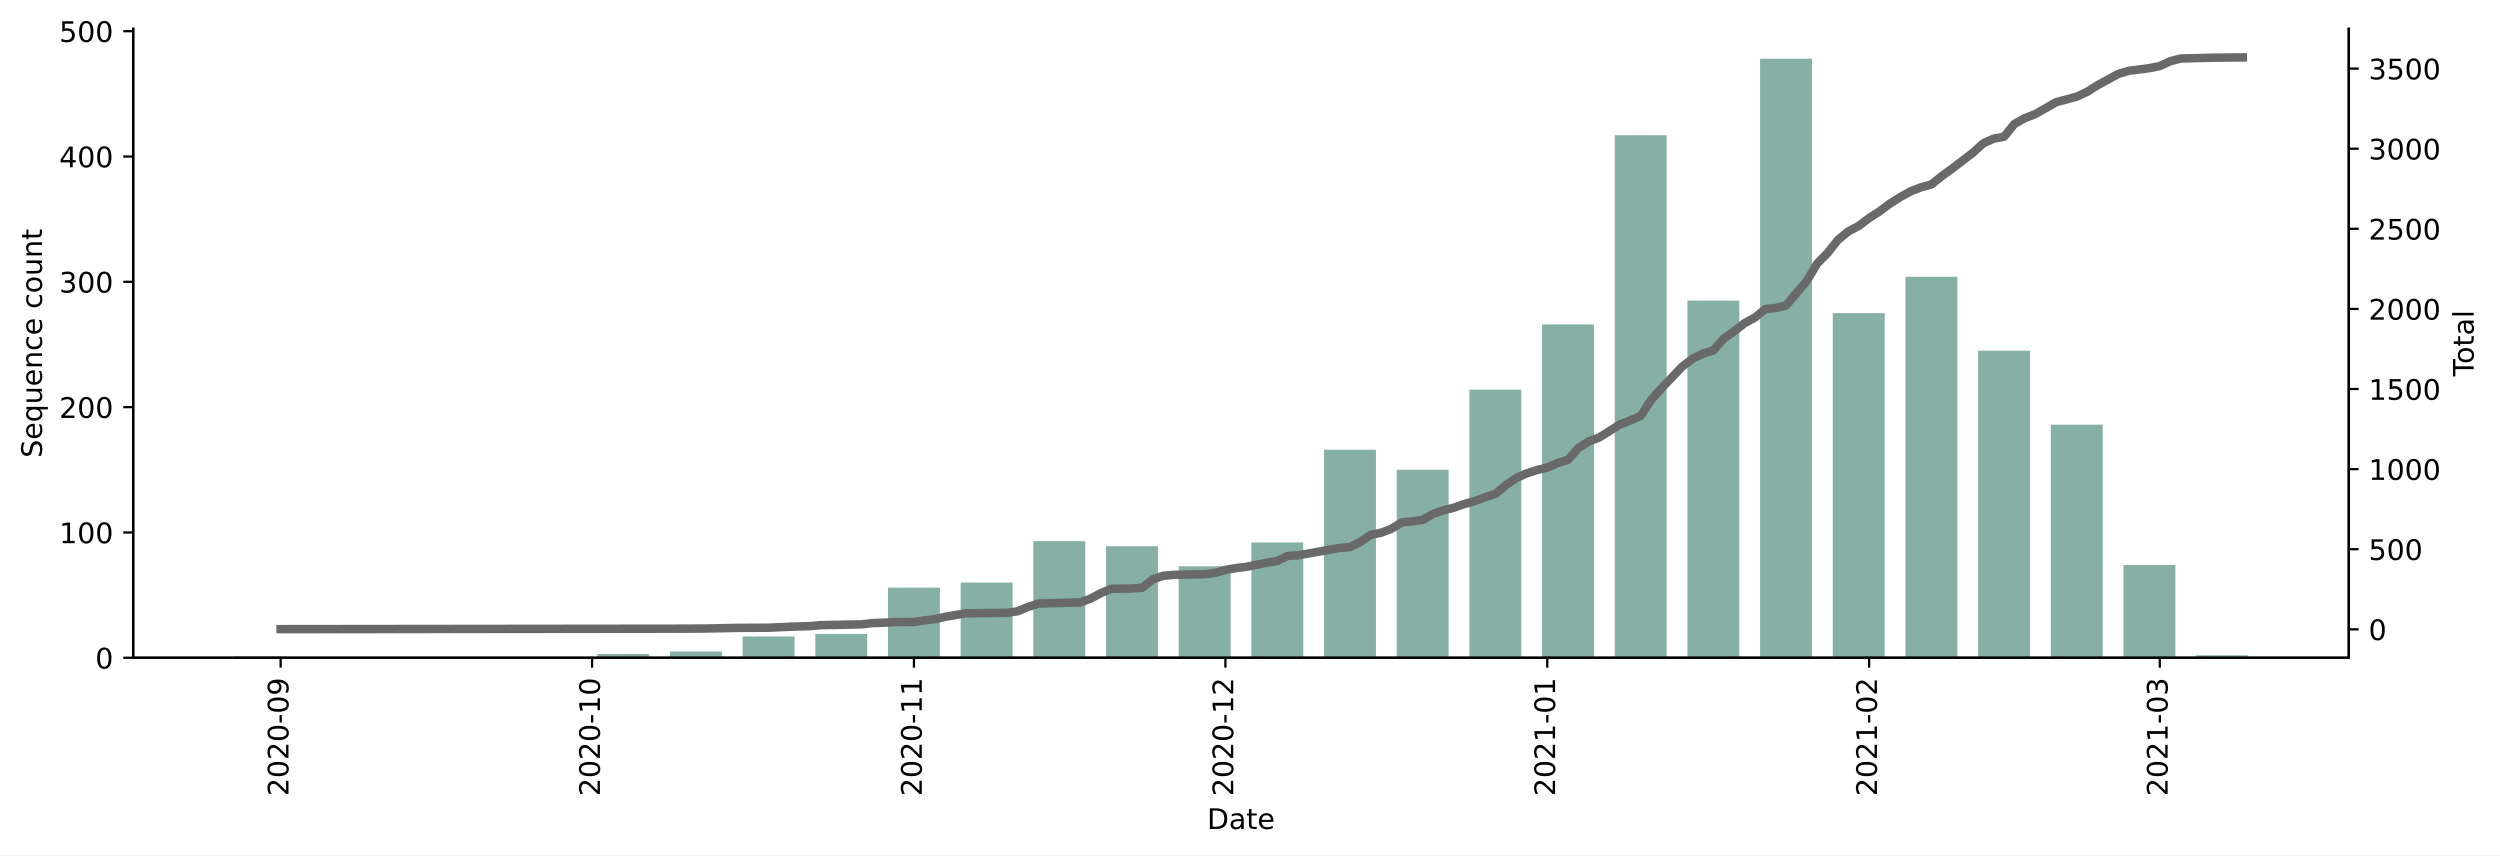
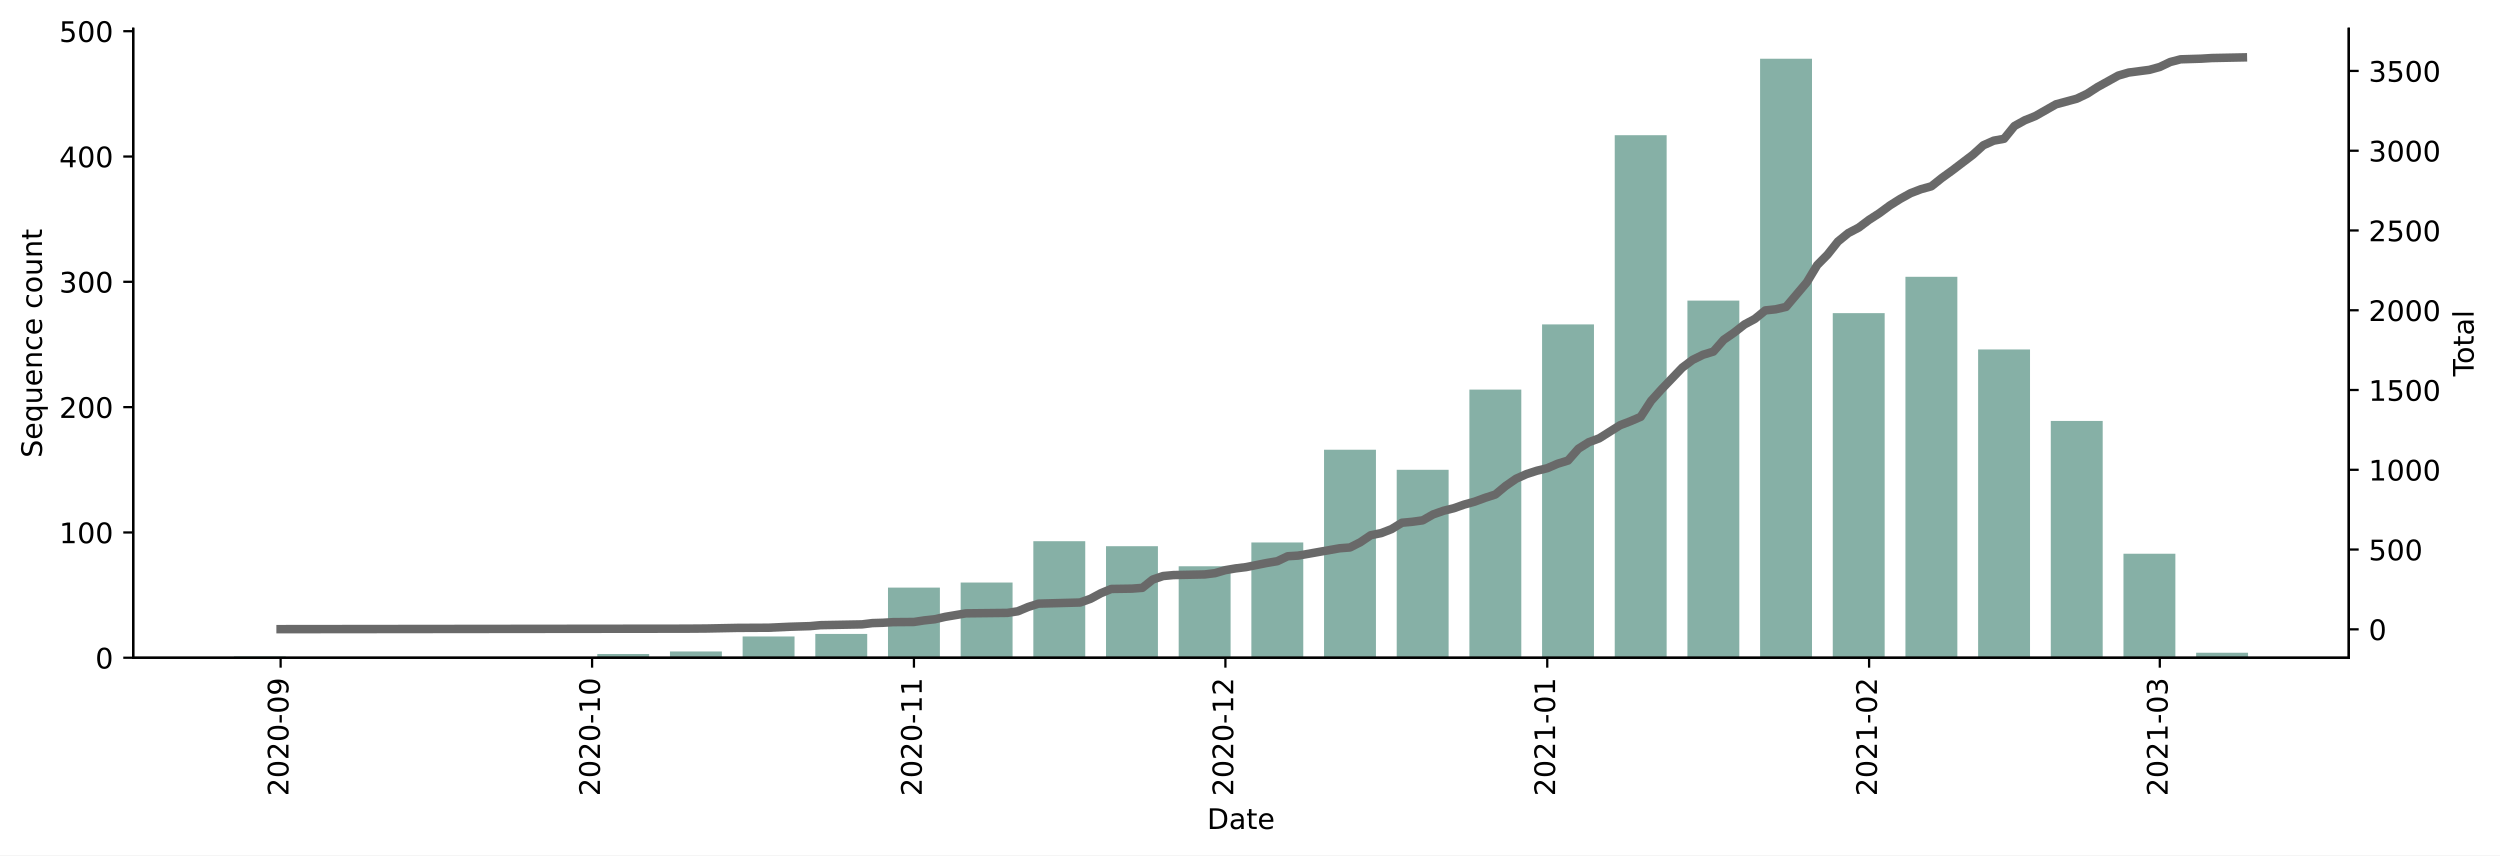
<svg xmlns="http://www.w3.org/2000/svg" xmlns:xlink="http://www.w3.org/1999/xlink" height="301.581pt" version="1.1" viewBox="0 0 881.494 301.581" width="881.494pt">
  <defs>
    <style type="text/css">*{stroke-linecap:butt;stroke-linejoin:round;}</style>
  </defs>
  <g id="figure_1">
    <g id="patch_1">
      <path d="M 0 301.581  L 881.494 301.581  L 881.494 0  L 0 0  z " style="fill:#ffffff;" />
    </g>
    <g id="axes_1">
      <g id="patch_2">
        <path d="M 46.966 231.92  L 828.166 231.92  L 828.166 10.16  L 46.966 10.16  z " style="fill:#ffffff;" />
      </g>
      <g id="patch_3">
-         <path clip-path="url(#pe76a530306)" d="M 82.475 231.92  L 100.778 231.92  L 100.778 231.478  L 82.475 231.478  z " style="fill:#86b0a6;" />
+         <path clip-path="url(#p7b7d7977b8)" d="M 82.475 231.92  L 100.778 231.92  L 100.778 231.478  L 82.475 231.478  z " style="fill:#86b0a6;" />
      </g>
      <g id="patch_4">
-         <path clip-path="url(#pe76a530306)" d="M 210.6 231.92  L 228.904 231.92  L 228.904 230.594  L 210.6 230.594  z " style="fill:#86b0a6;" />
+         <path clip-path="url(#p7b7d7977b8)" d="M 210.6 231.92  L 228.904 231.92  L 228.904 230.594  L 210.6 230.594  z " style="fill:#86b0a6;" />
      </g>
      <g id="patch_5">
-         <path clip-path="url(#pe76a530306)" d="M 236.225 231.92  L 254.529 231.92  L 254.529 229.711  L 236.225 229.711  z " style="fill:#86b0a6;" />
+         <path clip-path="url(#p7b7d7977b8)" d="M 236.225 231.92  L 254.529 231.92  L 254.529 229.711  L 236.225 229.711  z " style="fill:#86b0a6;" />
      </g>
      <g id="patch_6">
-         <path clip-path="url(#pe76a530306)" d="M 261.851 231.92  L 280.154 231.92  L 280.154 224.408  L 261.851 224.408  z " style="fill:#86b0a6;" />
+         <path clip-path="url(#p7b7d7977b8)" d="M 261.851 231.92  L 280.154 231.92  L 280.154 224.408  L 261.851 224.408  z " style="fill:#86b0a6;" />
      </g>
      <g id="patch_7">
-         <path clip-path="url(#pe76a530306)" d="M 287.476 231.92  L 305.779 231.92  L 305.779 223.525  L 287.476 223.525  z " style="fill:#86b0a6;" />
+         <path clip-path="url(#p7b7d7977b8)" d="M 287.476 231.92  L 305.779 231.92  L 305.779 223.525  L 287.476 223.525  z " style="fill:#86b0a6;" />
      </g>
      <g id="patch_8">
-         <path clip-path="url(#pe76a530306)" d="M 313.101 231.92  L 331.404 231.92  L 331.404 207.177  L 313.101 207.177  z " style="fill:#86b0a6;" />
+         <path clip-path="url(#p7b7d7977b8)" d="M 313.101 231.92  L 331.404 231.92  L 331.404 207.177  L 313.101 207.177  z " style="fill:#86b0a6;" />
      </g>
      <g id="patch_9">
-         <path clip-path="url(#pe76a530306)" d="M 338.726 231.92  L 357.03 231.92  L 357.03 205.409  L 338.726 205.409  z " style="fill:#86b0a6;" />
+         <path clip-path="url(#p7b7d7977b8)" d="M 338.726 231.92  L 357.03 231.92  L 357.03 205.409  L 338.726 205.409  z " style="fill:#86b0a6;" />
      </g>
      <g id="patch_10">
-         <path clip-path="url(#pe76a530306)" d="M 364.351 231.92  L 382.655 231.92  L 382.655 190.829  L 364.351 190.829  z " style="fill:#86b0a6;" />
+         <path clip-path="url(#p7b7d7977b8)" d="M 364.351 231.92  L 382.655 231.92  L 382.655 190.829  L 364.351 190.829  z " style="fill:#86b0a6;" />
      </g>
      <g id="patch_11">
-         <path clip-path="url(#pe76a530306)" d="M 389.976 231.92  L 408.28 231.92  L 408.28 192.596  L 389.976 192.596  z " style="fill:#86b0a6;" />
+         <path clip-path="url(#p7b7d7977b8)" d="M 389.976 231.92  L 408.28 231.92  L 408.28 192.596  L 389.976 192.596  z " style="fill:#86b0a6;" />
      </g>
      <g id="patch_12">
-         <path clip-path="url(#pe76a530306)" d="M 415.601 231.92  L 433.905 231.92  L 433.905 199.665  L 415.601 199.665  z " style="fill:#86b0a6;" />
+         <path clip-path="url(#p7b7d7977b8)" d="M 415.601 231.92  L 433.905 231.92  L 433.905 199.665  L 415.601 199.665  z " style="fill:#86b0a6;" />
      </g>
      <g id="patch_13">
-         <path clip-path="url(#pe76a530306)" d="M 441.226 231.92  L 459.53 231.92  L 459.53 191.27  L 441.226 191.27  z " style="fill:#86b0a6;" />
+         <path clip-path="url(#p7b7d7977b8)" d="M 441.226 231.92  L 459.53 231.92  L 459.53 191.27  L 441.226 191.27  z " style="fill:#86b0a6;" />
      </g>
      <g id="patch_14">
-         <path clip-path="url(#pe76a530306)" d="M 466.851 231.92  L 485.155 231.92  L 485.155 158.574  L 466.851 158.574  z " style="fill:#86b0a6;" />
+         <path clip-path="url(#p7b7d7977b8)" d="M 466.851 231.92  L 485.155 231.92  L 485.155 158.574  L 466.851 158.574  z " style="fill:#86b0a6;" />
      </g>
      <g id="patch_15">
-         <path clip-path="url(#pe76a530306)" d="M 492.477 231.92  L 510.78 231.92  L 510.78 165.644  L 492.477 165.644  z " style="fill:#86b0a6;" />
+         <path clip-path="url(#p7b7d7977b8)" d="M 492.477 231.92  L 510.78 231.92  L 510.78 165.644  L 492.477 165.644  z " style="fill:#86b0a6;" />
      </g>
      <g id="patch_16">
-         <path clip-path="url(#pe76a530306)" d="M 518.102 231.92  L 536.405 231.92  L 536.405 137.366  L 518.102 137.366  z " style="fill:#86b0a6;" />
+         <path clip-path="url(#p7b7d7977b8)" d="M 518.102 231.92  L 536.405 231.92  L 536.405 137.366  L 518.102 137.366  z " style="fill:#86b0a6;" />
      </g>
      <g id="patch_17">
-         <path clip-path="url(#pe76a530306)" d="M 543.727 231.92  L 562.03 231.92  L 562.03 114.39  L 543.727 114.39  z " style="fill:#86b0a6;" />
+         <path clip-path="url(#p7b7d7977b8)" d="M 543.727 231.92  L 562.03 231.92  L 562.03 114.39  L 543.727 114.39  z " style="fill:#86b0a6;" />
      </g>
      <g id="patch_18">
-         <path clip-path="url(#pe76a530306)" d="M 569.352 231.92  L 587.656 231.92  L 587.656 47.672  L 569.352 47.672  z " style="fill:#86b0a6;" />
+         <path clip-path="url(#p7b7d7977b8)" d="M 569.352 231.92  L 587.656 231.92  L 587.656 47.672  L 569.352 47.672  z " style="fill:#86b0a6;" />
      </g>
      <g id="patch_19">
-         <path clip-path="url(#pe76a530306)" d="M 594.977 231.92  L 613.281 231.92  L 613.281 105.995  L 594.977 105.995  z " style="fill:#86b0a6;" />
+         <path clip-path="url(#p7b7d7977b8)" d="M 594.977 231.92  L 613.281 231.92  L 613.281 105.995  L 594.977 105.995  z " style="fill:#86b0a6;" />
      </g>
      <g id="patch_20">
-         <path clip-path="url(#pe76a530306)" d="M 620.602 231.92  L 638.906 231.92  L 638.906 20.72  L 620.602 20.72  z " style="fill:#86b0a6;" />
+         <path clip-path="url(#p7b7d7977b8)" d="M 620.602 231.92  L 638.906 231.92  L 638.906 20.72  L 620.602 20.72  z " style="fill:#86b0a6;" />
      </g>
      <g id="patch_21">
-         <path clip-path="url(#pe76a530306)" d="M 646.227 231.92  L 664.531 231.92  L 664.531 110.413  L 646.227 110.413  z " style="fill:#86b0a6;" />
+         <path clip-path="url(#p7b7d7977b8)" d="M 646.227 231.92  L 664.531 231.92  L 664.531 110.413  L 646.227 110.413  z " style="fill:#86b0a6;" />
      </g>
      <g id="patch_22">
-         <path clip-path="url(#pe76a530306)" d="M 671.852 231.92  L 690.156 231.92  L 690.156 97.6  L 671.852 97.6  z " style="fill:#86b0a6;" />
+         <path clip-path="url(#p7b7d7977b8)" d="M 671.852 231.92  L 690.156 231.92  L 690.156 97.6  L 671.852 97.6  z " style="fill:#86b0a6;" />
      </g>
      <g id="patch_23">
-         <path clip-path="url(#pe76a530306)" d="M 697.478 231.92  L 715.781 231.92  L 715.781 123.669  L 697.478 123.669  z " style="fill:#86b0a6;" />
+         <path clip-path="url(#p7b7d7977b8)" d="M 697.478 231.92  L 715.781 231.92  L 715.781 123.227  L 697.478 123.227  z " style="fill:#86b0a6;" />
      </g>
      <g id="patch_24">
-         <path clip-path="url(#pe76a530306)" d="M 723.103 231.92  L 741.406 231.92  L 741.406 149.737  L 723.103 149.737  z " style="fill:#86b0a6;" />
+         <path clip-path="url(#p7b7d7977b8)" d="M 723.103 231.92  L 741.406 231.92  L 741.406 148.412  L 723.103 148.412  z " style="fill:#86b0a6;" />
      </g>
      <g id="patch_25">
-         <path clip-path="url(#pe76a530306)" d="M 748.728 231.92  L 767.031 231.92  L 767.031 199.223  L 748.728 199.223  z " style="fill:#86b0a6;" />
+         <path clip-path="url(#p7b7d7977b8)" d="M 748.728 231.92  L 767.031 231.92  L 767.031 195.247  L 748.728 195.247  z " style="fill:#86b0a6;" />
      </g>
      <g id="patch_26">
-         <path clip-path="url(#pe76a530306)" d="M 774.353 231.92  L 792.657 231.92  L 792.657 231.036  L 774.353 231.036  z " style="fill:#86b0a6;" />
+         <path clip-path="url(#p7b7d7977b8)" d="M 774.353 231.92  L 792.657 231.92  L 792.657 230.152  L 774.353 230.152  z " style="fill:#86b0a6;" />
      </g>
      <g id="matplotlib.axis_1">
        <g id="xtick_1">
          <g id="line2d_1">
            <defs>
-               <path d="M 0 0  L 0 3.5  " id="m987dda2c25" style="stroke:#000000;stroke-width:0.8;" />
+               <path d="M 0 0  L 0 3.5  " id="maf3c5ba851" style="stroke:#000000;stroke-width:0.8;" />
            </defs>
            <g>
-               <use style="stroke:#000000;stroke-width:0.8;" x="98.948" xlink:href="#m987dda2c25" y="231.92" />
+               <use style="stroke:#000000;stroke-width:0.8;" x="98.948" xlink:href="#maf3c5ba851" y="231.92" />
            </g>
          </g>
          <g id="text_1">
            <g transform="translate(101.7074 280.7025)rotate(-90)scale(0.1 -0.1)">
              <defs>
                <path d="M 19.188 8.297  L 53.609 8.297  L 53.609 0  L 7.328 0  L 7.328 8.297  Q 12.938 14.109 22.625 23.891  Q 32.328 33.688 34.812 36.531  Q 39.547 41.844 41.422 45.531  Q 43.312 49.219 43.312 52.781  Q 43.312 58.594 39.234 62.25  Q 35.156 65.922 28.609 65.922  Q 23.969 65.922 18.812 64.312  Q 13.672 62.703 7.812 59.422  L 7.812 69.391  Q 13.766 71.781 18.938 73  Q 24.125 74.219 28.422 74.219  Q 39.75 74.219 46.484 68.547  Q 53.219 62.891 53.219 53.422  Q 53.219 48.922 51.531 44.891  Q 49.859 40.875 45.406 35.406  Q 44.188 33.984 37.641 27.219  Q 31.109 20.453 19.188 8.297  z " id="DejaVuSans-50" />
                <path d="M 31.781 66.406  Q 24.172 66.406 20.328 58.906  Q 16.5 51.422 16.5 36.375  Q 16.5 21.391 20.328 13.891  Q 24.172 6.391 31.781 6.391  Q 39.453 6.391 43.281 13.891  Q 47.125 21.391 47.125 36.375  Q 47.125 51.422 43.281 58.906  Q 39.453 66.406 31.781 66.406  z M 31.781 74.219  Q 44.047 74.219 50.516 64.516  Q 56.984 54.828 56.984 36.375  Q 56.984 17.969 50.516 8.266  Q 44.047 -1.422 31.781 -1.422  Q 19.531 -1.422 13.062 8.266  Q 6.594 17.969 6.594 36.375  Q 6.594 54.828 13.062 64.516  Q 19.531 74.219 31.781 74.219  z " id="DejaVuSans-48" />
                <path d="M 4.891 31.391  L 31.203 31.391  L 31.203 23.391  L 4.891 23.391  z " id="DejaVuSans-45" />
                <path d="M 10.984 1.516  L 10.984 10.5  Q 14.703 8.734 18.5 7.812  Q 22.312 6.891 25.984 6.891  Q 35.75 6.891 40.891 13.453  Q 46.047 20.016 46.781 33.406  Q 43.953 29.203 39.594 26.953  Q 35.25 24.703 29.984 24.703  Q 19.047 24.703 12.672 31.312  Q 6.297 37.938 6.297 49.422  Q 6.297 60.641 12.938 67.422  Q 19.578 74.219 30.609 74.219  Q 43.266 74.219 49.922 64.516  Q 56.594 54.828 56.594 36.375  Q 56.594 19.141 48.406 8.859  Q 40.234 -1.422 26.422 -1.422  Q 22.703 -1.422 18.891 -0.688  Q 15.094 0.047 10.984 1.516  z M 30.609 32.422  Q 37.25 32.422 41.125 36.953  Q 45.016 41.5 45.016 49.422  Q 45.016 57.281 41.125 61.844  Q 37.25 66.406 30.609 66.406  Q 23.969 66.406 20.094 61.844  Q 16.219 57.281 16.219 49.422  Q 16.219 41.5 20.094 36.953  Q 23.969 32.422 30.609 32.422  z " id="DejaVuSans-57" />
              </defs>
              <use xlink:href="#DejaVuSans-50" />
              <use x="63.623" xlink:href="#DejaVuSans-48" />
              <use x="127.246" xlink:href="#DejaVuSans-50" />
              <use x="190.869" xlink:href="#DejaVuSans-48" />
              <use x="254.492" xlink:href="#DejaVuSans-45" />
              <use x="290.576" xlink:href="#DejaVuSans-48" />
              <use x="354.199" xlink:href="#DejaVuSans-57" />
            </g>
          </g>
        </g>
        <g id="xtick_2">
          <g id="line2d_2">
            <g>
-               <use style="stroke:#000000;stroke-width:0.8;" x="208.77" xlink:href="#m987dda2c25" y="231.92" />
+               <use style="stroke:#000000;stroke-width:0.8;" x="208.77" xlink:href="#maf3c5ba851" y="231.92" />
            </g>
          </g>
          <g id="text_2">
            <g transform="translate(211.5293 280.7025)rotate(-90)scale(0.1 -0.1)">
              <defs>
                <path d="M 12.406 8.297  L 28.516 8.297  L 28.516 63.922  L 10.984 60.406  L 10.984 69.391  L 28.422 72.906  L 38.281 72.906  L 38.281 8.297  L 54.391 8.297  L 54.391 0  L 12.406 0  z " id="DejaVuSans-49" />
              </defs>
              <use xlink:href="#DejaVuSans-50" />
              <use x="63.623" xlink:href="#DejaVuSans-48" />
              <use x="127.246" xlink:href="#DejaVuSans-50" />
              <use x="190.869" xlink:href="#DejaVuSans-48" />
              <use x="254.492" xlink:href="#DejaVuSans-45" />
              <use x="290.576" xlink:href="#DejaVuSans-49" />
              <use x="354.199" xlink:href="#DejaVuSans-48" />
            </g>
          </g>
        </g>
        <g id="xtick_3">
          <g id="line2d_3">
            <g>
-               <use style="stroke:#000000;stroke-width:0.8;" x="322.253" xlink:href="#m987dda2c25" y="231.92" />
+               <use style="stroke:#000000;stroke-width:0.8;" x="322.253" xlink:href="#maf3c5ba851" y="231.92" />
            </g>
          </g>
          <g id="text_3">
            <g transform="translate(325.012 280.7025)rotate(-90)scale(0.1 -0.1)">
              <use xlink:href="#DejaVuSans-50" />
              <use x="63.623" xlink:href="#DejaVuSans-48" />
              <use x="127.246" xlink:href="#DejaVuSans-50" />
              <use x="190.869" xlink:href="#DejaVuSans-48" />
              <use x="254.492" xlink:href="#DejaVuSans-45" />
              <use x="290.576" xlink:href="#DejaVuSans-49" />
              <use x="354.199" xlink:href="#DejaVuSans-49" />
            </g>
          </g>
        </g>
        <g id="xtick_4">
          <g id="line2d_4">
            <g>
-               <use style="stroke:#000000;stroke-width:0.8;" x="432.075" xlink:href="#m987dda2c25" y="231.92" />
+               <use style="stroke:#000000;stroke-width:0.8;" x="432.075" xlink:href="#maf3c5ba851" y="231.92" />
            </g>
          </g>
          <g id="text_4">
            <g transform="translate(434.8339 280.7025)rotate(-90)scale(0.1 -0.1)">
              <use xlink:href="#DejaVuSans-50" />
              <use x="63.623" xlink:href="#DejaVuSans-48" />
              <use x="127.246" xlink:href="#DejaVuSans-50" />
              <use x="190.869" xlink:href="#DejaVuSans-48" />
              <use x="254.492" xlink:href="#DejaVuSans-45" />
              <use x="290.576" xlink:href="#DejaVuSans-49" />
              <use x="354.199" xlink:href="#DejaVuSans-50" />
            </g>
          </g>
        </g>
        <g id="xtick_5">
          <g id="line2d_5">
            <g>
-               <use style="stroke:#000000;stroke-width:0.8;" x="545.557" xlink:href="#m987dda2c25" y="231.92" />
+               <use style="stroke:#000000;stroke-width:0.8;" x="545.557" xlink:href="#maf3c5ba851" y="231.92" />
            </g>
          </g>
          <g id="text_5">
            <g transform="translate(548.3166 280.7025)rotate(-90)scale(0.1 -0.1)">
              <use xlink:href="#DejaVuSans-50" />
              <use x="63.623" xlink:href="#DejaVuSans-48" />
              <use x="127.246" xlink:href="#DejaVuSans-50" />
              <use x="190.869" xlink:href="#DejaVuSans-49" />
              <use x="254.492" xlink:href="#DejaVuSans-45" />
              <use x="290.576" xlink:href="#DejaVuSans-48" />
              <use x="354.199" xlink:href="#DejaVuSans-49" />
            </g>
          </g>
        </g>
        <g id="xtick_6">
          <g id="line2d_6">
            <g>
-               <use style="stroke:#000000;stroke-width:0.8;" x="659.04" xlink:href="#m987dda2c25" y="231.92" />
+               <use style="stroke:#000000;stroke-width:0.8;" x="659.04" xlink:href="#maf3c5ba851" y="231.92" />
            </g>
          </g>
          <g id="text_6">
            <g transform="translate(661.7992 280.7025)rotate(-90)scale(0.1 -0.1)">
              <use xlink:href="#DejaVuSans-50" />
              <use x="63.623" xlink:href="#DejaVuSans-48" />
              <use x="127.246" xlink:href="#DejaVuSans-50" />
              <use x="190.869" xlink:href="#DejaVuSans-49" />
              <use x="254.492" xlink:href="#DejaVuSans-45" />
              <use x="290.576" xlink:href="#DejaVuSans-48" />
              <use x="354.199" xlink:href="#DejaVuSans-50" />
            </g>
          </g>
        </g>
        <g id="xtick_7">
          <g id="line2d_7">
            <g>
-               <use style="stroke:#000000;stroke-width:0.8;" x="761.54" xlink:href="#m987dda2c25" y="231.92" />
+               <use style="stroke:#000000;stroke-width:0.8;" x="761.54" xlink:href="#maf3c5ba851" y="231.92" />
            </g>
          </g>
          <g id="text_7">
            <g transform="translate(764.2997 280.7025)rotate(-90)scale(0.1 -0.1)">
              <defs>
                <path d="M 40.578 39.312  Q 47.656 37.797 51.625 33  Q 55.609 28.219 55.609 21.188  Q 55.609 10.406 48.188 4.484  Q 40.766 -1.422 27.094 -1.422  Q 22.516 -1.422 17.656 -0.516  Q 12.797 0.391 7.625 2.203  L 7.625 11.719  Q 11.719 9.328 16.594 8.109  Q 21.484 6.891 26.812 6.891  Q 36.078 6.891 40.938 10.547  Q 45.797 14.203 45.797 21.188  Q 45.797 27.641 41.281 31.266  Q 36.766 34.906 28.719 34.906  L 20.219 34.906  L 20.219 43.016  L 29.109 43.016  Q 36.375 43.016 40.234 45.922  Q 44.094 48.828 44.094 54.297  Q 44.094 59.906 40.109 62.906  Q 36.141 65.922 28.719 65.922  Q 24.656 65.922 20.016 65.031  Q 15.375 64.156 9.812 62.312  L 9.812 71.094  Q 15.438 72.656 20.344 73.438  Q 25.25 74.219 29.594 74.219  Q 40.828 74.219 47.359 69.109  Q 53.906 64.016 53.906 55.328  Q 53.906 49.266 50.438 45.094  Q 46.969 40.922 40.578 39.312  z " id="DejaVuSans-51" />
              </defs>
              <use xlink:href="#DejaVuSans-50" />
              <use x="63.623" xlink:href="#DejaVuSans-48" />
              <use x="127.246" xlink:href="#DejaVuSans-50" />
              <use x="190.869" xlink:href="#DejaVuSans-49" />
              <use x="254.492" xlink:href="#DejaVuSans-45" />
              <use x="290.576" xlink:href="#DejaVuSans-48" />
              <use x="354.199" xlink:href="#DejaVuSans-51" />
            </g>
          </g>
        </g>
        <g id="text_8">
          <g transform="translate(425.6148 292.301)scale(0.1 -0.1)">
            <defs>
              <path d="M 19.672 64.797  L 19.672 8.109  L 31.594 8.109  Q 46.688 8.109 53.688 14.938  Q 60.688 21.781 60.688 36.531  Q 60.688 51.172 53.688 57.984  Q 46.688 64.797 31.594 64.797  z M 9.812 72.906  L 30.078 72.906  Q 51.266 72.906 61.172 64.094  Q 71.094 55.281 71.094 36.531  Q 71.094 17.672 61.125 8.828  Q 51.172 0 30.078 0  L 9.812 0  z " id="DejaVuSans-68" />
              <path d="M 34.281 27.484  Q 23.391 27.484 19.188 25  Q 14.984 22.516 14.984 16.5  Q 14.984 11.719 18.141 8.906  Q 21.297 6.109 26.703 6.109  Q 34.188 6.109 38.703 11.406  Q 43.219 16.703 43.219 25.484  L 43.219 27.484  z M 52.203 31.203  L 52.203 0  L 43.219 0  L 43.219 8.297  Q 40.141 3.328 35.547 0.953  Q 30.953 -1.422 24.312 -1.422  Q 15.922 -1.422 10.953 3.297  Q 6 8.016 6 15.922  Q 6 25.141 12.172 29.828  Q 18.359 34.516 30.609 34.516  L 43.219 34.516  L 43.219 35.406  Q 43.219 41.609 39.141 45  Q 35.062 48.391 27.688 48.391  Q 23 48.391 18.547 47.266  Q 14.109 46.141 10.016 43.891  L 10.016 52.203  Q 14.938 54.109 19.578 55.047  Q 24.219 56 28.609 56  Q 40.484 56 46.344 49.844  Q 52.203 43.703 52.203 31.203  z " id="DejaVuSans-97" />
              <path d="M 18.312 70.219  L 18.312 54.688  L 36.812 54.688  L 36.812 47.703  L 18.312 47.703  L 18.312 18.016  Q 18.312 11.328 20.141 9.422  Q 21.969 7.516 27.594 7.516  L 36.812 7.516  L 36.812 0  L 27.594 0  Q 17.188 0 13.234 3.875  Q 9.281 7.766 9.281 18.016  L 9.281 47.703  L 2.688 47.703  L 2.688 54.688  L 9.281 54.688  L 9.281 70.219  z " id="DejaVuSans-116" />
              <path d="M 56.203 29.594  L 56.203 25.203  L 14.891 25.203  Q 15.484 15.922 20.484 11.062  Q 25.484 6.203 34.422 6.203  Q 39.594 6.203 44.453 7.469  Q 49.312 8.734 54.109 11.281  L 54.109 2.781  Q 49.266 0.734 44.188 -0.344  Q 39.109 -1.422 33.891 -1.422  Q 20.797 -1.422 13.156 6.188  Q 5.516 13.812 5.516 26.812  Q 5.516 40.234 12.766 48.109  Q 20.016 56 32.328 56  Q 43.359 56 49.781 48.891  Q 56.203 41.797 56.203 29.594  z M 47.219 32.234  Q 47.125 39.594 43.094 43.984  Q 39.062 48.391 32.422 48.391  Q 24.906 48.391 20.391 44.141  Q 15.875 39.891 15.188 32.172  z " id="DejaVuSans-101" />
            </defs>
            <use xlink:href="#DejaVuSans-68" />
            <use x="77.002" xlink:href="#DejaVuSans-97" />
            <use x="138.281" xlink:href="#DejaVuSans-116" />
            <use x="177.49" xlink:href="#DejaVuSans-101" />
          </g>
        </g>
      </g>
      <g id="matplotlib.axis_2">
        <g id="ytick_1">
          <g id="line2d_8">
            <defs>
-               <path d="M 0 0  L -3.5 0  " id="m0a69743c5e" style="stroke:#000000;stroke-width:0.8;" />
+               <path d="M 0 0  L -3.5 0  " id="m4c8eaedf35" style="stroke:#000000;stroke-width:0.8;" />
            </defs>
            <g>
-               <use style="stroke:#000000;stroke-width:0.8;" x="46.966" xlink:href="#m0a69743c5e" y="231.92" />
+               <use style="stroke:#000000;stroke-width:0.8;" x="46.966" xlink:href="#m4c8eaedf35" y="231.92" />
            </g>
          </g>
          <g id="text_9">
            <g transform="translate(33.60312 235.7189)scale(0.1 -0.1)">
              <use xlink:href="#DejaVuSans-48" />
            </g>
          </g>
        </g>
        <g id="ytick_2">
          <g id="line2d_9">
            <g>
-               <use style="stroke:#000000;stroke-width:0.8;" x="46.966" xlink:href="#m0a69743c5e" y="187.736" />
+               <use style="stroke:#000000;stroke-width:0.8;" x="46.966" xlink:href="#m4c8eaedf35" y="187.736" />
            </g>
          </g>
          <g id="text_10">
            <g transform="translate(20.87813 191.5348)scale(0.1 -0.1)">
              <use xlink:href="#DejaVuSans-49" />
              <use x="63.623" xlink:href="#DejaVuSans-48" />
              <use x="127.246" xlink:href="#DejaVuSans-48" />
            </g>
          </g>
        </g>
        <g id="ytick_3">
          <g id="line2d_10">
            <g>
-               <use style="stroke:#000000;stroke-width:0.8;" x="46.966" xlink:href="#m0a69743c5e" y="143.552" />
+               <use style="stroke:#000000;stroke-width:0.8;" x="46.966" xlink:href="#m4c8eaedf35" y="143.552" />
            </g>
          </g>
          <g id="text_11">
            <g transform="translate(20.87813 147.3507)scale(0.1 -0.1)">
              <use xlink:href="#DejaVuSans-50" />
              <use x="63.623" xlink:href="#DejaVuSans-48" />
              <use x="127.246" xlink:href="#DejaVuSans-48" />
            </g>
          </g>
        </g>
        <g id="ytick_4">
          <g id="line2d_11">
            <g>
-               <use style="stroke:#000000;stroke-width:0.8;" x="46.966" xlink:href="#m0a69743c5e" y="99.367" />
+               <use style="stroke:#000000;stroke-width:0.8;" x="46.966" xlink:href="#m4c8eaedf35" y="99.367" />
            </g>
          </g>
          <g id="text_12">
            <g transform="translate(20.87813 103.1666)scale(0.1 -0.1)">
              <use xlink:href="#DejaVuSans-51" />
              <use x="63.623" xlink:href="#DejaVuSans-48" />
              <use x="127.246" xlink:href="#DejaVuSans-48" />
            </g>
          </g>
        </g>
        <g id="ytick_5">
          <g id="line2d_12">
            <g>
-               <use style="stroke:#000000;stroke-width:0.8;" x="46.966" xlink:href="#m0a69743c5e" y="55.183" />
+               <use style="stroke:#000000;stroke-width:0.8;" x="46.966" xlink:href="#m4c8eaedf35" y="55.183" />
            </g>
          </g>
          <g id="text_13">
            <g transform="translate(20.87813 58.98254)scale(0.1 -0.1)">
              <defs>
                <path d="M 37.797 64.312  L 12.891 25.391  L 37.797 25.391  z M 35.203 72.906  L 47.609 72.906  L 47.609 25.391  L 58.016 25.391  L 58.016 17.188  L 47.609 17.188  L 47.609 0  L 37.797 0  L 37.797 17.188  L 4.891 17.188  L 4.891 26.703  z " id="DejaVuSans-52" />
              </defs>
              <use xlink:href="#DejaVuSans-52" />
              <use x="63.623" xlink:href="#DejaVuSans-48" />
              <use x="127.246" xlink:href="#DejaVuSans-48" />
            </g>
          </g>
        </g>
        <g id="ytick_6">
          <g id="line2d_13">
            <g>
-               <use style="stroke:#000000;stroke-width:0.8;" x="46.966" xlink:href="#m0a69743c5e" y="10.999" />
+               <use style="stroke:#000000;stroke-width:0.8;" x="46.966" xlink:href="#m4c8eaedf35" y="10.999" />
            </g>
          </g>
          <g id="text_14">
            <g transform="translate(20.87813 14.79844)scale(0.1 -0.1)">
              <defs>
                <path d="M 10.797 72.906  L 49.516 72.906  L 49.516 64.594  L 19.828 64.594  L 19.828 46.734  Q 21.969 47.469 24.109 47.828  Q 26.266 48.188 28.422 48.188  Q 40.625 48.188 47.75 41.5  Q 54.891 34.812 54.891 23.391  Q 54.891 11.625 47.562 5.094  Q 40.234 -1.422 26.906 -1.422  Q 22.312 -1.422 17.547 -0.641  Q 12.797 0.141 7.719 1.703  L 7.719 11.625  Q 12.109 9.234 16.797 8.062  Q 21.484 6.891 26.703 6.891  Q 35.156 6.891 40.078 11.328  Q 45.016 15.766 45.016 23.391  Q 45.016 31 40.078 35.438  Q 35.156 39.891 26.703 39.891  Q 22.75 39.891 18.812 39.016  Q 14.891 38.141 10.797 36.281  z " id="DejaVuSans-53" />
              </defs>
              <use xlink:href="#DejaVuSans-53" />
              <use x="63.623" xlink:href="#DejaVuSans-48" />
              <use x="127.246" xlink:href="#DejaVuSans-48" />
            </g>
          </g>
        </g>
        <g id="text_15">
          <g transform="translate(14.79844 161.3999)rotate(-90)scale(0.1 -0.1)">
            <defs>
              <path d="M 53.516 70.516  L 53.516 60.891  Q 47.906 63.578 42.922 64.891  Q 37.938 66.219 33.297 66.219  Q 25.25 66.219 20.875 63.094  Q 16.5 59.969 16.5 54.203  Q 16.5 49.359 19.406 46.891  Q 22.312 44.438 30.422 42.922  L 36.375 41.703  Q 47.406 39.594 52.656 34.297  Q 57.906 29 57.906 20.125  Q 57.906 9.516 50.797 4.047  Q 43.703 -1.422 29.984 -1.422  Q 24.812 -1.422 18.969 -0.25  Q 13.141 0.922 6.891 3.219  L 6.891 13.375  Q 12.891 10.016 18.656 8.297  Q 24.422 6.594 29.984 6.594  Q 38.422 6.594 43.016 9.906  Q 47.609 13.234 47.609 19.391  Q 47.609 24.75 44.312 27.781  Q 41.016 30.812 33.5 32.328  L 27.484 33.5  Q 16.453 35.688 11.516 40.375  Q 6.594 45.062 6.594 53.422  Q 6.594 63.094 13.406 68.656  Q 20.219 74.219 32.172 74.219  Q 37.312 74.219 42.625 73.281  Q 47.953 72.359 53.516 70.516  z " id="DejaVuSans-83" />
              <path d="M 14.797 27.297  Q 14.797 17.391 18.875 11.75  Q 22.953 6.109 30.078 6.109  Q 37.203 6.109 41.297 11.75  Q 45.406 17.391 45.406 27.297  Q 45.406 37.203 41.297 42.844  Q 37.203 48.484 30.078 48.484  Q 22.953 48.484 18.875 42.844  Q 14.797 37.203 14.797 27.297  z M 45.406 8.203  Q 42.578 3.328 38.25 0.953  Q 33.938 -1.422 27.875 -1.422  Q 17.969 -1.422 11.734 6.484  Q 5.516 14.406 5.516 27.297  Q 5.516 40.188 11.734 48.094  Q 17.969 56 27.875 56  Q 33.938 56 38.25 53.625  Q 42.578 51.266 45.406 46.391  L 45.406 54.688  L 54.391 54.688  L 54.391 -20.797  L 45.406 -20.797  z " id="DejaVuSans-113" />
              <path d="M 8.5 21.578  L 8.5 54.688  L 17.484 54.688  L 17.484 21.922  Q 17.484 14.156 20.5 10.266  Q 23.531 6.391 29.594 6.391  Q 36.859 6.391 41.078 11.031  Q 45.312 15.672 45.312 23.688  L 45.312 54.688  L 54.297 54.688  L 54.297 0  L 45.312 0  L 45.312 8.406  Q 42.047 3.422 37.719 1  Q 33.406 -1.422 27.688 -1.422  Q 18.266 -1.422 13.375 4.438  Q 8.5 10.297 8.5 21.578  z M 31.109 56  z " id="DejaVuSans-117" />
              <path d="M 54.891 33.016  L 54.891 0  L 45.906 0  L 45.906 32.719  Q 45.906 40.484 42.875 44.328  Q 39.844 48.188 33.797 48.188  Q 26.516 48.188 22.312 43.547  Q 18.109 38.922 18.109 30.906  L 18.109 0  L 9.078 0  L 9.078 54.688  L 18.109 54.688  L 18.109 46.188  Q 21.344 51.125 25.703 53.562  Q 30.078 56 35.797 56  Q 45.219 56 50.047 50.172  Q 54.891 44.344 54.891 33.016  z " id="DejaVuSans-110" />
              <path d="M 48.781 52.594  L 48.781 44.188  Q 44.969 46.297 41.141 47.344  Q 37.312 48.391 33.406 48.391  Q 24.656 48.391 19.812 42.844  Q 14.984 37.312 14.984 27.297  Q 14.984 17.281 19.812 11.734  Q 24.656 6.203 33.406 6.203  Q 37.312 6.203 41.141 7.25  Q 44.969 8.297 48.781 10.406  L 48.781 2.094  Q 45.016 0.344 40.984 -0.531  Q 36.969 -1.422 32.422 -1.422  Q 20.062 -1.422 12.781 6.344  Q 5.516 14.109 5.516 27.297  Q 5.516 40.672 12.859 48.328  Q 20.219 56 33.016 56  Q 37.156 56 41.109 55.141  Q 45.062 54.297 48.781 52.594  z " id="DejaVuSans-99" />
              <path id="DejaVuSans-32" />
              <path d="M 30.609 48.391  Q 23.391 48.391 19.188 42.75  Q 14.984 37.109 14.984 27.297  Q 14.984 17.484 19.156 11.844  Q 23.344 6.203 30.609 6.203  Q 37.797 6.203 41.984 11.859  Q 46.188 17.531 46.188 27.297  Q 46.188 37.016 41.984 42.703  Q 37.797 48.391 30.609 48.391  z M 30.609 56  Q 42.328 56 49.016 48.375  Q 55.719 40.766 55.719 27.297  Q 55.719 13.875 49.016 6.219  Q 42.328 -1.422 30.609 -1.422  Q 18.844 -1.422 12.172 6.219  Q 5.516 13.875 5.516 27.297  Q 5.516 40.766 12.172 48.375  Q 18.844 56 30.609 56  z " id="DejaVuSans-111" />
            </defs>
            <use xlink:href="#DejaVuSans-83" />
            <use x="63.477" xlink:href="#DejaVuSans-101" />
            <use x="125" xlink:href="#DejaVuSans-113" />
            <use x="188.477" xlink:href="#DejaVuSans-117" />
            <use x="251.855" xlink:href="#DejaVuSans-101" />
            <use x="313.379" xlink:href="#DejaVuSans-110" />
            <use x="376.758" xlink:href="#DejaVuSans-99" />
            <use x="431.738" xlink:href="#DejaVuSans-101" />
            <use x="493.262" xlink:href="#DejaVuSans-32" />
            <use x="525.049" xlink:href="#DejaVuSans-99" />
            <use x="580.029" xlink:href="#DejaVuSans-111" />
            <use x="641.211" xlink:href="#DejaVuSans-117" />
            <use x="704.59" xlink:href="#DejaVuSans-110" />
            <use x="767.969" xlink:href="#DejaVuSans-116" />
          </g>
        </g>
      </g>
      <g id="patch_27">
        <path d="M 46.966 231.92  L 46.966 10.16  " style="fill:none;stroke:#000000;stroke-linecap:square;stroke-linejoin:miter;stroke-width:0.8;" />
      </g>
      <g id="patch_28">
        <path d="M 828.166 231.92  L 828.166 10.16  " style="fill:none;stroke:#000000;stroke-linecap:square;stroke-linejoin:miter;stroke-width:0.8;" />
      </g>
      <g id="patch_29">
        <path d="M 46.966 231.92  L 828.166 231.92  " style="fill:none;stroke:#000000;stroke-linecap:square;stroke-linejoin:miter;stroke-width:0.8;" />
      </g>
    </g>
    <g id="axes_2">
      <g id="matplotlib.axis_3">
        <g id="ytick_7">
          <g id="line2d_14">
            <defs>
-               <path d="M 0 0  L 3.5 0  " id="m6ed9727639" style="stroke:#000000;stroke-width:0.8;" />
+               <path d="M 0 0  L 3.5 0  " id="m104691e008" style="stroke:#000000;stroke-width:0.8;" />
            </defs>
            <g>
-               <use style="stroke:#000000;stroke-width:0.8;" x="828.166" xlink:href="#m6ed9727639" y="221.896" />
+               <use style="stroke:#000000;stroke-width:0.8;" x="828.166" xlink:href="#m104691e008" y="221.896" />
            </g>
          </g>
          <g id="text_16">
-             <g transform="translate(835.1656 225.6954)scale(0.1 -0.1)">
+             <g transform="translate(835.1656 225.6952)scale(0.1 -0.1)">
              <use xlink:href="#DejaVuSans-48" />
            </g>
          </g>
        </g>
        <g id="ytick_8">
          <g id="line2d_15">
            <g>
-               <use style="stroke:#000000;stroke-width:0.8;" x="828.166" xlink:href="#m6ed9727639" y="193.653" />
+               <use style="stroke:#000000;stroke-width:0.8;" x="828.166" xlink:href="#m104691e008" y="193.771" />
            </g>
          </g>
          <g id="text_17">
-             <g transform="translate(835.1656 197.4522)scale(0.1 -0.1)">
+             <g transform="translate(835.1656 197.5702)scale(0.1 -0.1)">
              <use xlink:href="#DejaVuSans-53" />
              <use x="63.623" xlink:href="#DejaVuSans-48" />
              <use x="127.246" xlink:href="#DejaVuSans-48" />
            </g>
          </g>
        </g>
        <g id="ytick_9">
          <g id="line2d_16">
            <g>
-               <use style="stroke:#000000;stroke-width:0.8;" x="828.166" xlink:href="#m6ed9727639" y="165.41" />
+               <use style="stroke:#000000;stroke-width:0.8;" x="828.166" xlink:href="#m104691e008" y="165.646" />
            </g>
          </g>
          <g id="text_18">
-             <g transform="translate(835.1656 169.209)scale(0.1 -0.1)">
+             <g transform="translate(835.1656 169.4452)scale(0.1 -0.1)">
              <use xlink:href="#DejaVuSans-49" />
              <use x="63.623" xlink:href="#DejaVuSans-48" />
              <use x="127.246" xlink:href="#DejaVuSans-48" />
              <use x="190.869" xlink:href="#DejaVuSans-48" />
            </g>
          </g>
        </g>
        <g id="ytick_10">
          <g id="line2d_17">
            <g>
-               <use style="stroke:#000000;stroke-width:0.8;" x="828.166" xlink:href="#m6ed9727639" y="137.167" />
+               <use style="stroke:#000000;stroke-width:0.8;" x="828.166" xlink:href="#m104691e008" y="137.521" />
            </g>
          </g>
          <g id="text_19">
-             <g transform="translate(835.1656 140.9658)scale(0.1 -0.1)">
+             <g transform="translate(835.1656 141.3202)scale(0.1 -0.1)">
              <use xlink:href="#DejaVuSans-49" />
              <use x="63.623" xlink:href="#DejaVuSans-53" />
              <use x="127.246" xlink:href="#DejaVuSans-48" />
              <use x="190.869" xlink:href="#DejaVuSans-48" />
            </g>
          </g>
        </g>
        <g id="ytick_11">
          <g id="line2d_18">
            <g>
-               <use style="stroke:#000000;stroke-width:0.8;" x="828.166" xlink:href="#m6ed9727639" y="108.923" />
+               <use style="stroke:#000000;stroke-width:0.8;" x="828.166" xlink:href="#m104691e008" y="109.396" />
            </g>
          </g>
          <g id="text_20">
-             <g transform="translate(835.1656 112.7226)scale(0.1 -0.1)">
+             <g transform="translate(835.1656 113.1952)scale(0.1 -0.1)">
              <use xlink:href="#DejaVuSans-50" />
              <use x="63.623" xlink:href="#DejaVuSans-48" />
              <use x="127.246" xlink:href="#DejaVuSans-48" />
              <use x="190.869" xlink:href="#DejaVuSans-48" />
            </g>
          </g>
        </g>
        <g id="ytick_12">
          <g id="line2d_19">
            <g>
-               <use style="stroke:#000000;stroke-width:0.8;" x="828.166" xlink:href="#m6ed9727639" y="80.68" />
+               <use style="stroke:#000000;stroke-width:0.8;" x="828.166" xlink:href="#m104691e008" y="81.271" />
            </g>
          </g>
          <g id="text_21">
-             <g transform="translate(835.1656 84.4794)scale(0.1 -0.1)">
+             <g transform="translate(835.1656 85.07019)scale(0.1 -0.1)">
              <use xlink:href="#DejaVuSans-50" />
              <use x="63.623" xlink:href="#DejaVuSans-53" />
              <use x="127.246" xlink:href="#DejaVuSans-48" />
              <use x="190.869" xlink:href="#DejaVuSans-48" />
            </g>
          </g>
        </g>
        <g id="ytick_13">
          <g id="line2d_20">
            <g>
-               <use style="stroke:#000000;stroke-width:0.8;" x="828.166" xlink:href="#m6ed9727639" y="52.437" />
+               <use style="stroke:#000000;stroke-width:0.8;" x="828.166" xlink:href="#m104691e008" y="53.146" />
            </g>
          </g>
          <g id="text_22">
-             <g transform="translate(835.1656 56.23619)scale(0.1 -0.1)">
+             <g transform="translate(835.1656 56.94519)scale(0.1 -0.1)">
              <use xlink:href="#DejaVuSans-51" />
              <use x="63.623" xlink:href="#DejaVuSans-48" />
              <use x="127.246" xlink:href="#DejaVuSans-48" />
              <use x="190.869" xlink:href="#DejaVuSans-48" />
            </g>
          </g>
        </g>
        <g id="ytick_14">
          <g id="line2d_21">
            <g>
-               <use style="stroke:#000000;stroke-width:0.8;" x="828.166" xlink:href="#m6ed9727639" y="24.194" />
+               <use style="stroke:#000000;stroke-width:0.8;" x="828.166" xlink:href="#m104691e008" y="25.021" />
            </g>
          </g>
          <g id="text_23">
-             <g transform="translate(835.1656 27.99299)scale(0.1 -0.1)">
+             <g transform="translate(835.1656 28.82019)scale(0.1 -0.1)">
              <use xlink:href="#DejaVuSans-51" />
              <use x="63.623" xlink:href="#DejaVuSans-53" />
              <use x="127.246" xlink:href="#DejaVuSans-48" />
              <use x="190.869" xlink:href="#DejaVuSans-48" />
            </g>
          </g>
        </g>
        <g id="text_24">
          <g transform="translate(872.2141 132.7163)rotate(-90)scale(0.1 -0.1)">
            <defs>
              <path d="M -0.297 72.906  L 61.375 72.906  L 61.375 64.594  L 35.5 64.594  L 35.5 0  L 25.594 0  L 25.594 64.594  L -0.297 64.594  z " id="DejaVuSans-84" />
              <path d="M 9.422 75.984  L 18.406 75.984  L 18.406 0  L 9.422 0  z " id="DejaVuSans-108" />
            </defs>
            <use xlink:href="#DejaVuSans-84" />
            <use x="44.084" xlink:href="#DejaVuSans-111" />
            <use x="105.266" xlink:href="#DejaVuSans-116" />
            <use x="144.475" xlink:href="#DejaVuSans-97" />
            <use x="205.754" xlink:href="#DejaVuSans-108" />
          </g>
        </g>
      </g>
      <g id="line2d_22">
-         <path clip-path="url(#pe76a530306)" d="M 98.948 221.84  L 241.717 221.67  L 249.038 221.614  L 260.02 221.388  L 271.002 221.331  L 278.324 220.992  L 285.645 220.766  L 289.306 220.428  L 303.949 220.145  L 307.61 219.693  L 311.27 219.58  L 314.931 219.354  L 322.253 219.298  L 325.913 218.733  L 329.574 218.338  L 333.235 217.49  L 340.556 216.248  L 355.199 216.078  L 358.86 215.513  L 362.521 213.988  L 366.181 212.802  L 380.824 212.406  L 384.485 211.107  L 388.146 209.13  L 391.806 207.605  L 399.128 207.492  L 402.789 207.21  L 406.449 204.272  L 410.11 203.03  L 413.771 202.691  L 424.753 202.465  L 428.414 202.013  L 432.075 200.94  L 435.735 200.318  L 439.396 199.867  L 446.717 198.398  L 450.378 197.777  L 454.039 196.025  L 457.7 195.799  L 472.343 193.201  L 476.003 192.919  L 479.664 191.055  L 483.325 188.569  L 486.985 187.835  L 490.646 186.423  L 494.307 184.163  L 497.968 183.824  L 501.628 183.316  L 505.289 181.226  L 508.95 179.927  L 512.611 179.023  L 516.271 177.724  L 519.932 176.707  L 523.593 175.351  L 527.254 174.165  L 530.914 171.115  L 534.575 168.573  L 538.236 166.935  L 541.896 165.749  L 545.557 164.845  L 549.218 163.263  L 552.879 162.134  L 556.539 157.954  L 560.2 155.638  L 563.861 154.282  L 571.182 149.65  L 574.843 148.238  L 578.504 146.656  L 582.164 141.008  L 585.825 136.941  L 593.147 129.258  L 596.807 126.491  L 600.468 124.683  L 604.129 123.553  L 607.79 119.373  L 611.45 116.831  L 615.111 113.951  L 618.772 111.974  L 622.433 108.98  L 626.093 108.584  L 629.754 107.737  L 637.075 99.038  L 640.736 92.938  L 644.397 89.21  L 648.058 84.578  L 651.718 81.584  L 655.379 79.663  L 659.04 76.896  L 662.701 74.523  L 666.361 71.812  L 670.022 69.496  L 673.683 67.462  L 677.344 66.05  L 681.004 65.033  L 684.665 62.096  L 688.326 59.441  L 695.647 53.849  L 699.308 50.516  L 702.969 48.878  L 706.629 48.2  L 710.29 43.682  L 713.951 41.648  L 717.612 40.236  L 724.933 36.056  L 732.254 34.079  L 735.915 32.384  L 739.576 30.068  L 746.897 26.058  L 750.558 24.985  L 757.88 24.024  L 761.54 23.29  L 765.201 21.595  L 768.862 20.635  L 779.844 20.353  L 790.826 20.24  L 790.826 20.24  " style="fill:none;stroke:#696969;stroke-linecap:square;stroke-width:3;" />
+         <path clip-path="url(#p7b7d7977b8)" d="M 98.948 221.84  L 241.717 221.671  L 249.038 221.615  L 260.02 221.39  L 271.002 221.333  L 278.324 220.996  L 285.645 220.771  L 289.306 220.433  L 303.949 220.152  L 307.61 219.702  L 311.27 219.59  L 314.931 219.365  L 322.253 219.308  L 325.913 218.746  L 329.574 218.352  L 333.235 217.508  L 340.556 216.271  L 355.199 216.102  L 358.86 215.54  L 362.521 214.021  L 366.181 212.84  L 380.824 212.446  L 384.485 211.152  L 388.146 209.183  L 391.806 207.665  L 399.128 207.552  L 402.789 207.271  L 406.449 204.346  L 410.11 203.108  L 413.771 202.771  L 424.753 202.546  L 428.414 202.096  L 432.075 201.027  L 435.735 200.408  L 439.396 199.958  L 446.717 198.496  L 450.378 197.877  L 454.039 196.133  L 457.7 195.908  L 472.343 193.321  L 476.003 193.04  L 479.664 191.183  L 483.325 188.708  L 486.985 187.977  L 490.646 186.571  L 494.307 184.321  L 497.968 183.983  L 501.628 183.477  L 505.289 181.396  L 508.95 180.102  L 512.611 179.202  L 516.271 177.908  L 519.932 176.896  L 523.593 175.546  L 527.254 174.365  L 530.914 171.327  L 534.575 168.796  L 538.236 167.165  L 541.896 165.983  L 545.557 165.083  L 549.218 163.508  L 552.879 162.383  L 556.539 158.221  L 560.2 155.915  L 563.861 154.565  L 571.182 149.952  L 574.843 148.546  L 578.504 146.971  L 582.164 141.346  L 585.825 137.296  L 593.147 129.646  L 596.807 126.89  L 600.468 125.09  L 604.129 123.965  L 607.79 119.802  L 611.45 117.271  L 615.111 114.402  L 618.772 112.433  L 622.433 109.452  L 626.093 109.058  L 629.754 108.215  L 637.075 99.552  L 640.736 93.477  L 644.397 89.765  L 648.058 85.152  L 651.718 82.171  L 655.379 80.258  L 659.04 77.502  L 662.701 75.14  L 666.361 72.44  L 670.022 70.133  L 673.683 68.108  L 677.344 66.702  L 681.004 65.69  L 684.665 62.765  L 688.326 60.121  L 695.647 54.552  L 699.308 51.233  L 702.969 49.602  L 706.629 48.927  L 710.29 44.427  L 713.951 42.402  L 717.612 40.94  L 724.933 36.777  L 732.254 34.808  L 735.915 33.065  L 739.576 30.702  L 746.897 26.652  L 750.558 25.583  L 757.88 24.627  L 761.54 23.615  L 765.201 21.871  L 768.862 20.915  L 776.183 20.69  L 779.844 20.465  L 790.826 20.24  L 790.826 20.24  " style="fill:none;stroke:#696969;stroke-linecap:square;stroke-width:3;" />
      </g>
      <g id="patch_30">
        <path d="M 46.966 231.92  L 46.966 10.16  " style="fill:none;stroke:#000000;stroke-linecap:square;stroke-linejoin:miter;stroke-width:0.8;" />
      </g>
      <g id="patch_31">
        <path d="M 828.166 231.92  L 828.166 10.16  " style="fill:none;stroke:#000000;stroke-linecap:square;stroke-linejoin:miter;stroke-width:0.8;" />
      </g>
      <g id="patch_32">
        <path d="M 46.966 231.92  L 828.166 231.92  " style="fill:none;stroke:#000000;stroke-linecap:square;stroke-linejoin:miter;stroke-width:0.8;" />
      </g>
    </g>
  </g>
  <defs>
-     <clipPath id="pe76a530306">
+     <clipPath id="p7b7d7977b8">
      <rect height="221.76" width="781.2" x="46.966" y="10.16" />
    </clipPath>
  </defs>
</svg>
